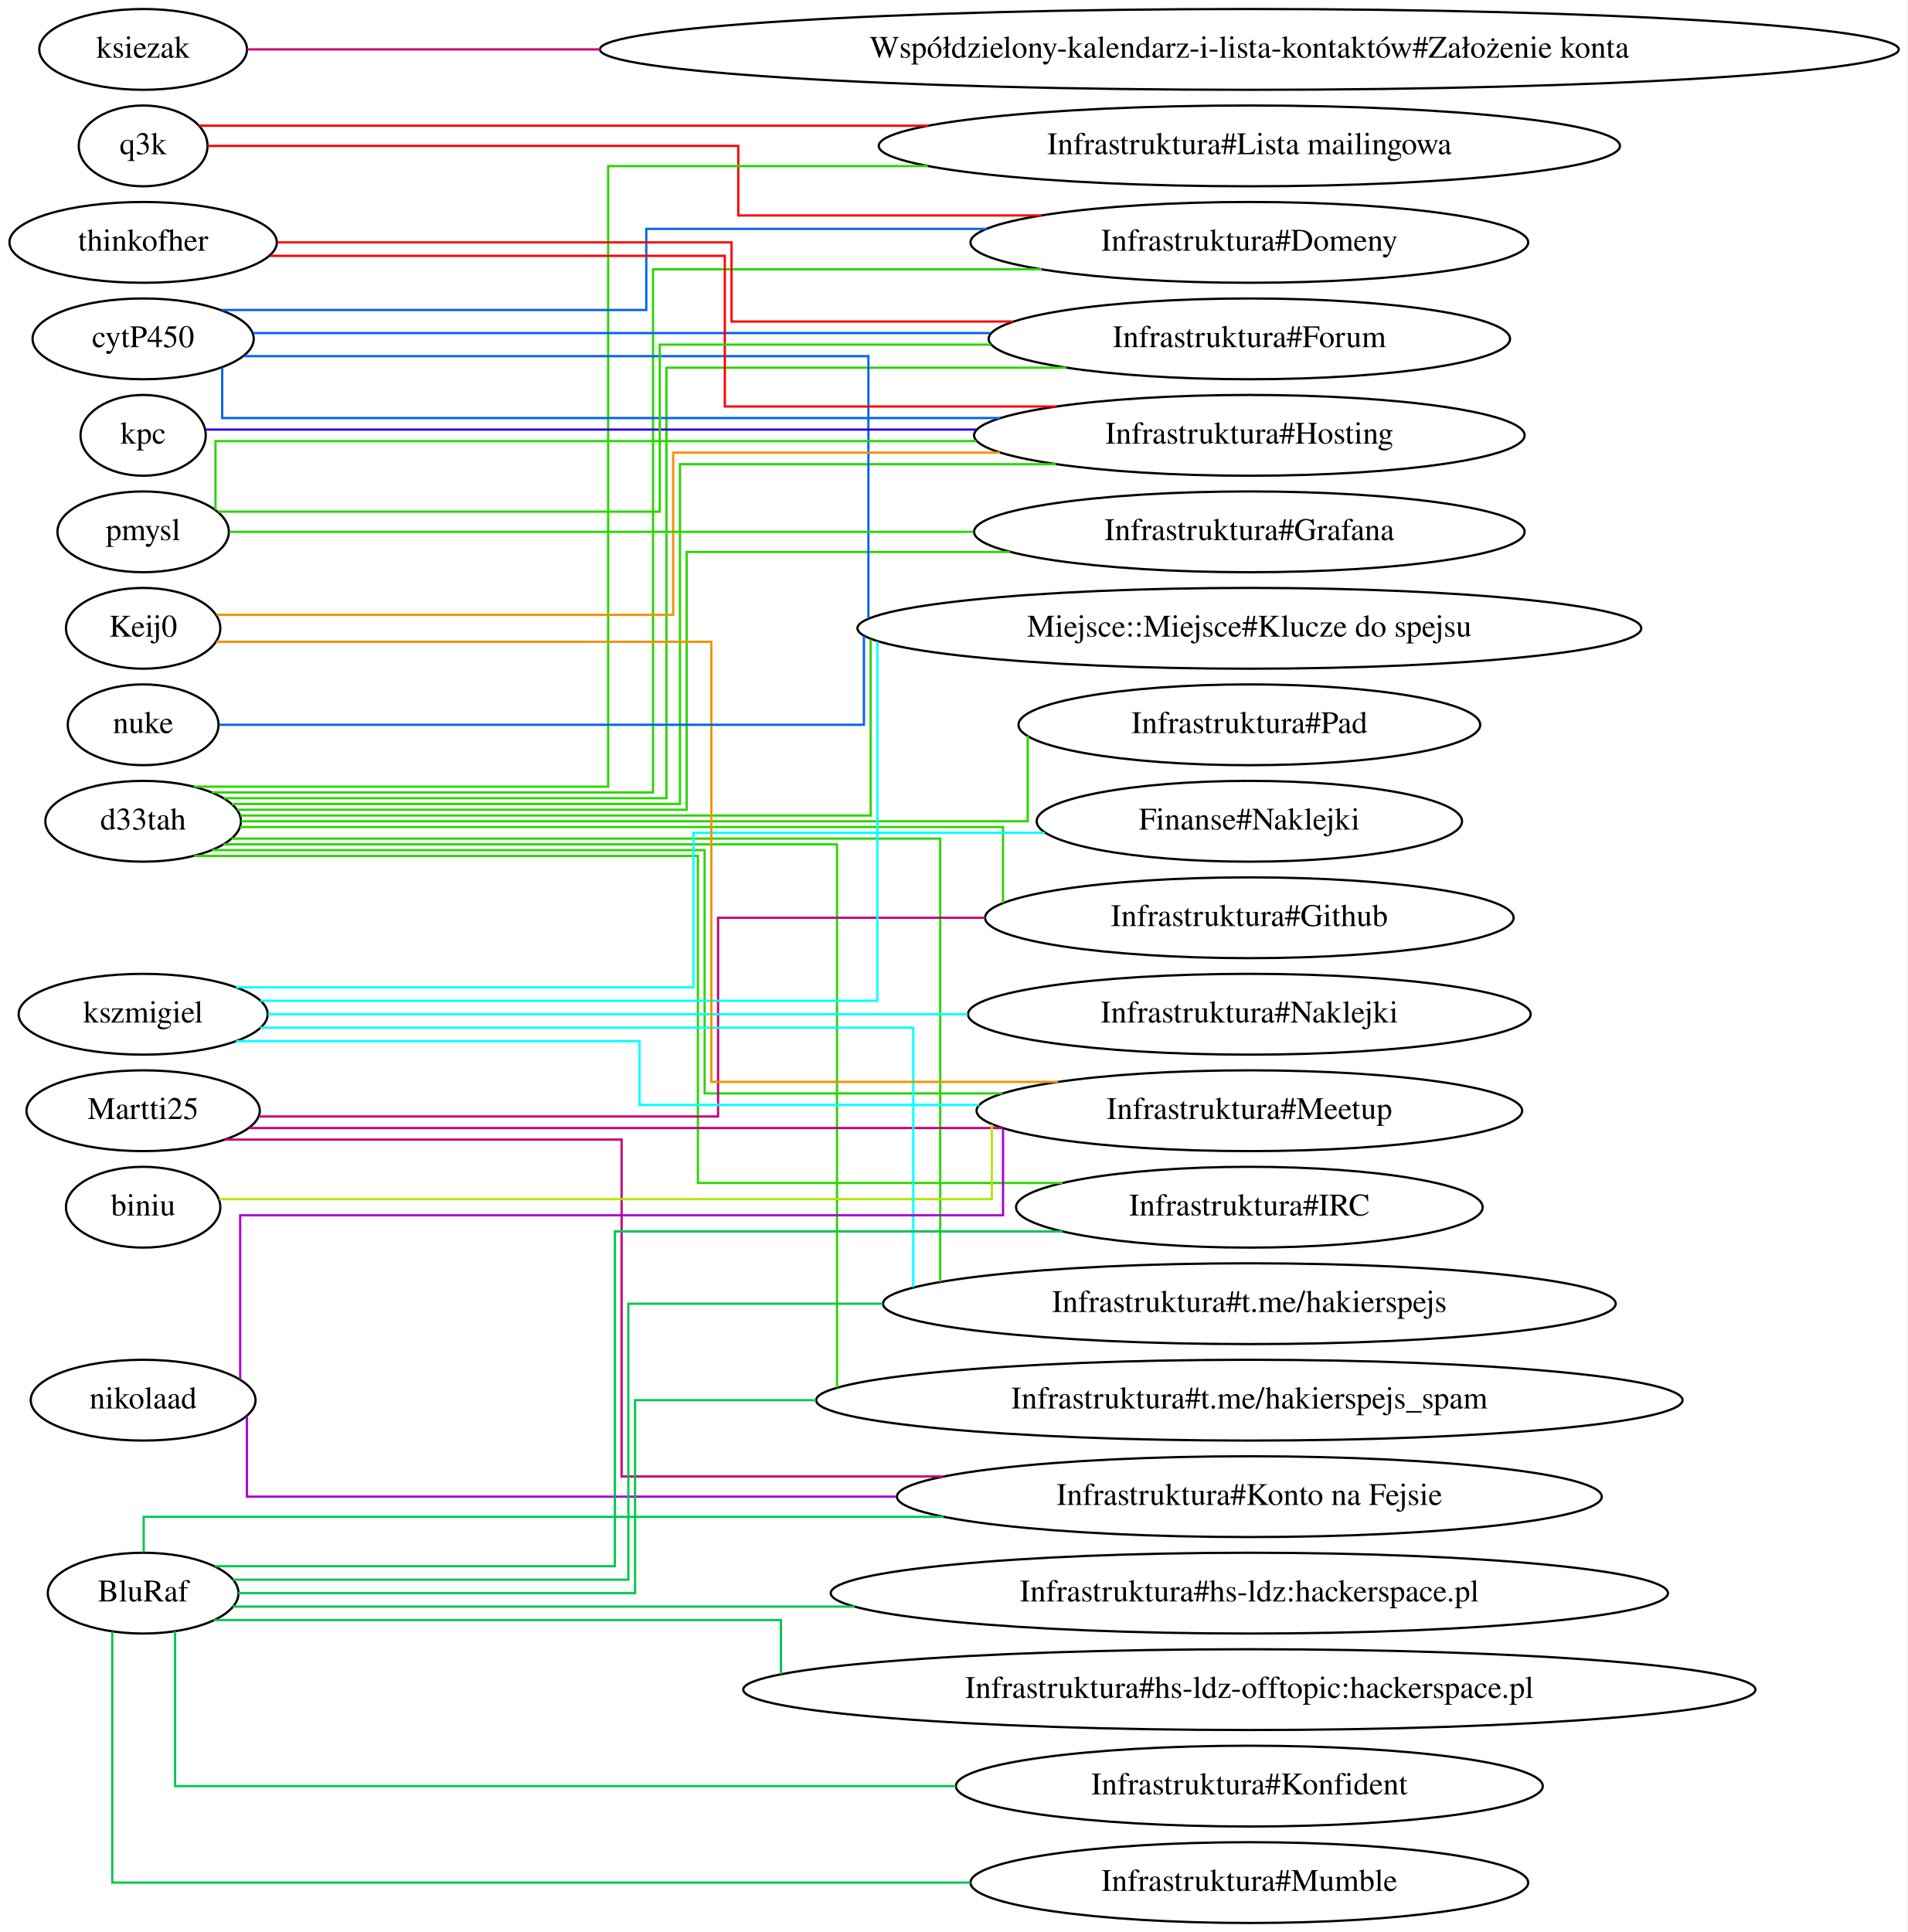
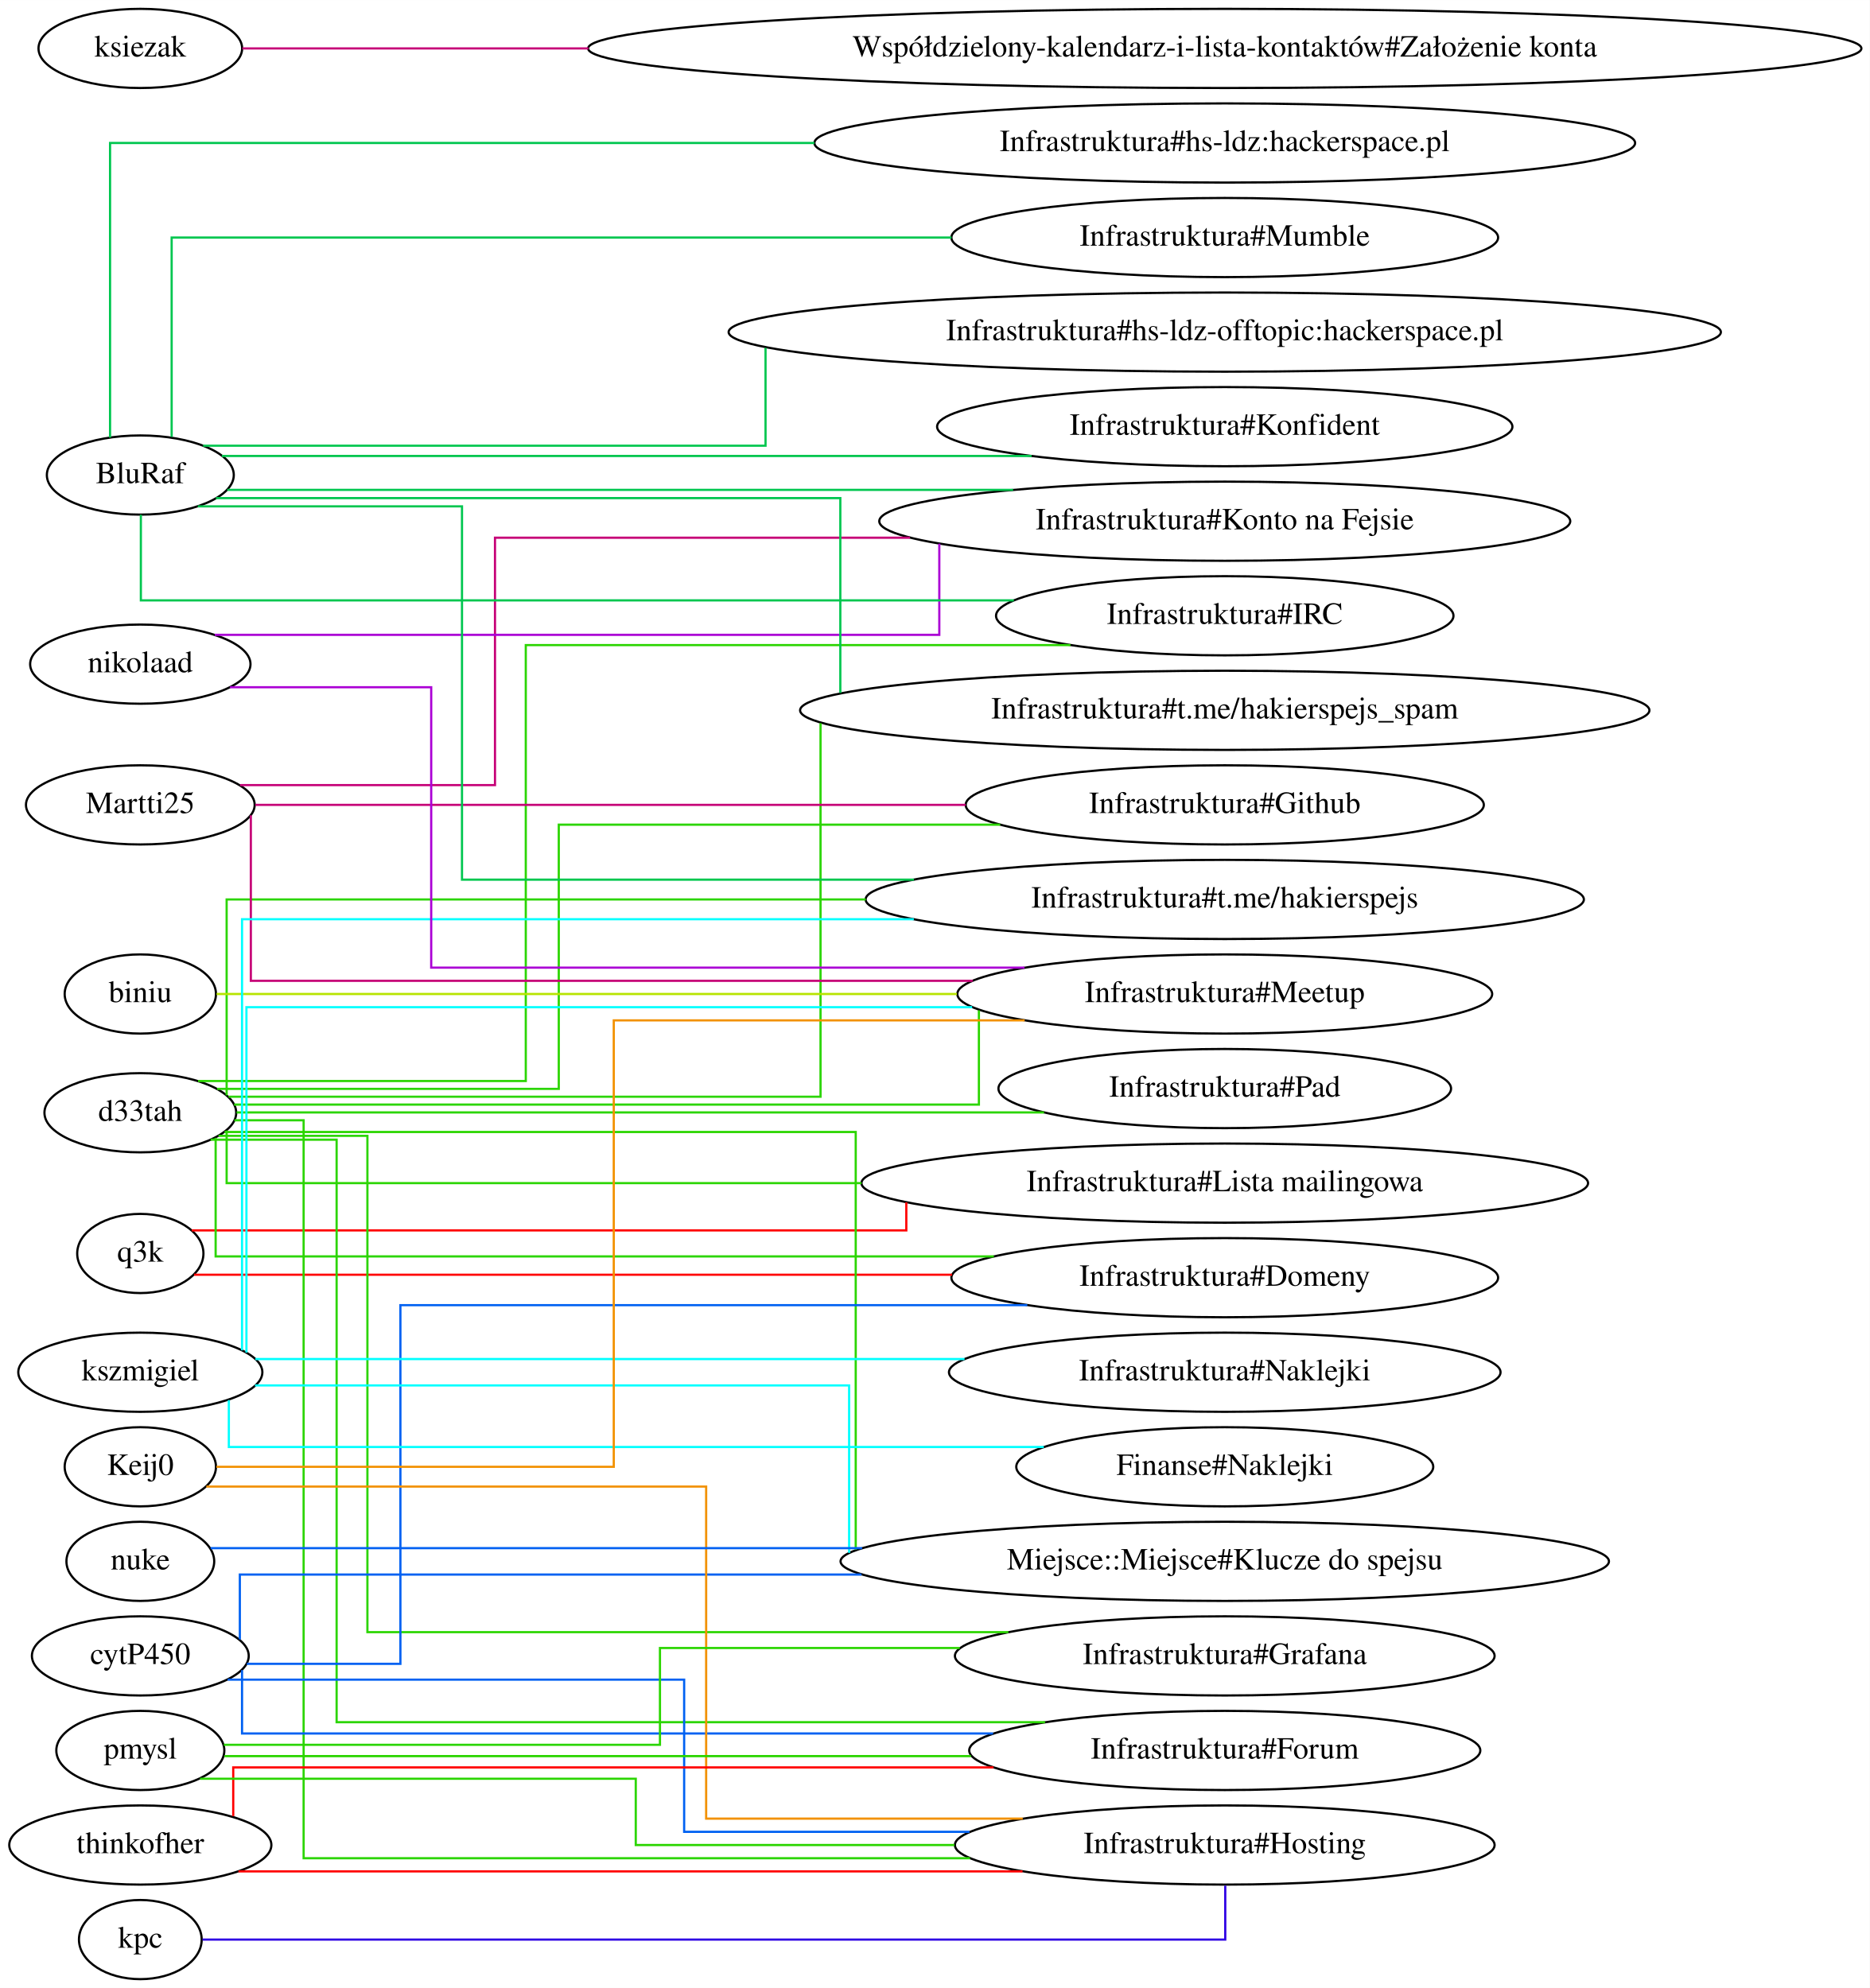
- <svg xmlns="http://www.w3.org/2000/svg" width="850pt" height="861pt" viewBox="0.00 0.00 850.04 861.00">
-   <g id="graph0" class="graph" transform="scale(1 1) rotate(0) translate(4 857)">
-     <polygon fill="#ffffff" stroke="transparent" points="-4,4 -4,-857 846.038,-857 846.038,4 -4,4" />
+ <svg xmlns="http://www.w3.org/2000/svg" width="850pt" height="904pt" viewBox="0.00 0.00 850.04 904.00">
+   <g id="graph0" class="graph" transform="scale(1 1) rotate(0) translate(4 900)">
+     <polygon fill="#ffffff" stroke="transparent" points="-4,4 -4,-900 846.038,-900 846.038,4 -4,4" />
    <g id="node1" class="node">
-       <ellipse fill="none" stroke="#000000" cx="59.795" cy="-792" rx="28.695" ry="18" />
-       <text text-anchor="middle" x="59.795" y="-788.3" font-family="Times,serif" font-size="14.00" fill="#000000">q3k</text>
+       <ellipse fill="none" stroke="#000000" cx="59.795" cy="-330" rx="28.695" ry="18" />
+       <text text-anchor="middle" x="59.795" y="-326.3" font-family="Times,serif" font-size="14.00" fill="#000000">q3k</text>
    </g>
    <g id="node2" class="node">
-       <ellipse fill="none" stroke="#000000" cx="552.814" cy="-749" rx="124.278" ry="18" />
-       <text text-anchor="middle" x="552.814" y="-745.3" font-family="Times,serif" font-size="14.00" fill="#000000">Infrastruktura#Domeny</text>
+       <ellipse fill="none" stroke="#000000" cx="552.814" cy="-319" rx="124.278" ry="18" />
+       <text text-anchor="middle" x="552.814" y="-315.3" font-family="Times,serif" font-size="14.00" fill="#000000">Infrastruktura#Domeny</text>
    </g>
    <g id="edge1" class="edge">
-       <path fill="none" stroke="#ff0000" d="M88.432,-792C157.018,-792 325.038,-792 325.038,-792 325.038,-792 325.038,-761 325.038,-761 325.038,-761 397.108,-761 460.169,-761" />
+       <path fill="none" stroke="#ff0000" d="M84.244,-320.333C146.079,-320.333 312.082,-320.333 428.864,-320.333" />
    </g>
    <g id="node3" class="node">
-       <ellipse fill="none" stroke="#000000" cx="552.814" cy="-792" rx="165.171" ry="18" />
-       <text text-anchor="middle" x="552.814" y="-788.3" font-family="Times,serif" font-size="14.00" fill="#000000">Infrastruktura#Lista mailingowa</text>
+       <ellipse fill="none" stroke="#000000" cx="552.814" cy="-362" rx="165.171" ry="18" />
+       <text text-anchor="middle" x="552.814" y="-358.3" font-family="Times,serif" font-size="14.00" fill="#000000">Infrastruktura#Lista mailingowa</text>
    </g>
    <g id="edge2" class="edge">
-       <path fill="none" stroke="#ff0000" d="M84.582,-801C143.356,-801 294.853,-801 409.738,-801" />
+       <path fill="none" stroke="#ff0000" d="M83.185,-340.5C161.265,-340.5 408.038,-340.5 408.038,-340.5 408.038,-340.5 408.038,-347.303 408.038,-353.255" />
    </g>
    <g id="node4" class="node">
-       <ellipse fill="none" stroke="#000000" cx="59.795" cy="-491" rx="43.592" ry="18" />
-       <text text-anchor="middle" x="59.795" y="-487.3" font-family="Times,serif" font-size="14.00" fill="#000000">d33tah</text>
+       <ellipse fill="none" stroke="#000000" cx="59.795" cy="-394" rx="43.592" ry="18" />
+       <text text-anchor="middle" x="59.795" y="-390.3" font-family="Times,serif" font-size="14.00" fill="#000000">d33tah</text>
+     </g>
+     <g id="edge13" class="edge">
+       <path fill="none" stroke="#2bd500" d="M94.038,-382.62C94.038,-363.901 94.038,-328.667 94.038,-328.667 94.038,-328.667 312.424,-328.667 447.849,-328.667" />
+     </g>
+     <g id="edge14" class="edge">
+       <path fill="none" stroke="#2bd500" d="M99.038,-385.925C99.038,-376.445 99.038,-362 99.038,-362 99.038,-362 257.961,-362 387.707,-362" />
+     </g>
+     <g id="node5" class="node">
+       <ellipse fill="none" stroke="#000000" cx="552.814" cy="-620" rx="103.981" ry="18" />
+       <text text-anchor="middle" x="552.814" y="-616.3" font-family="Times,serif" font-size="14.00" fill="#000000">Infrastruktura#IRC</text>
+     </g>
+     <g id="edge3" class="edge">
+       <path fill="none" stroke="#2bd500" d="M86.03,-408.429C134.917,-408.429 235.038,-408.429 235.038,-408.429 235.038,-408.429 235.038,-606.667 235.038,-606.667 235.038,-606.667 389.102,-606.667 482.683,-606.667" />
+     </g>
+     <g id="node6" class="node">
+       <ellipse fill="none" stroke="#000000" cx="552.814" cy="-491" rx="163.271" ry="18" />
+       <text text-anchor="middle" x="552.814" y="-487.3" font-family="Times,serif" font-size="14.00" fill="#000000">Infrastruktura#t.me/hakierspejs</text>
+     </g>
+     <g id="edge4" class="edge">
+       <path fill="none" stroke="#2bd500" d="M99.038,-401.938C99.038,-425.104 99.038,-491 99.038,-491 99.038,-491 259.538,-491 389.631,-491" />
+     </g>
+     <g id="node7" class="node">
+       <ellipse fill="none" stroke="#000000" cx="552.814" cy="-405" rx="102.882" ry="18" />
+       <text text-anchor="middle" x="552.814" y="-401.3" font-family="Times,serif" font-size="14.00" fill="#000000">Infrastruktura#Pad</text>
+     </g>
+     <g id="edge5" class="edge">
+       <path fill="none" stroke="#2bd500" d="M103.547,-394.143C185.912,-394.143 365.172,-394.143 470.664,-394.143" />
+     </g>
+     <g id="node8" class="node">
+       <ellipse fill="none" stroke="#000000" cx="552.814" cy="-147" rx="122.678" ry="18" />
+       <text text-anchor="middle" x="552.814" y="-143.3" font-family="Times,serif" font-size="14.00" fill="#000000">Infrastruktura#Grafana</text>
+     </g>
+     <g id="edge6" class="edge">
+       <path fill="none" stroke="#2bd500" d="M95.325,-383.5C125.19,-383.5 163.038,-383.5 163.038,-383.5 163.038,-383.5 163.038,-157.8 163.038,-157.8 163.038,-157.8 338.989,-157.8 454.457,-157.8" />
+     </g>
+     <g id="node9" class="node">
+       <ellipse fill="none" stroke="#000000" cx="552.814" cy="-61" rx="122.678" ry="18" />
+       <text text-anchor="middle" x="552.814" y="-57.3" font-family="Times,serif" font-size="14.00" fill="#000000">Infrastruktura#Hosting</text>
+     </g>
+     <g id="edge7" class="edge">
+       <path fill="none" stroke="#2bd500" d="M102.552,-390.571C119.056,-390.571 134.038,-390.571 134.038,-390.571 134.038,-390.571 134.038,-55 134.038,-55 134.038,-55 313.05,-55 436.995,-55" />
+     </g>
+     <g id="node10" class="node">
+       <ellipse fill="none" stroke="#000000" cx="552.814" cy="-448" rx="121.578" ry="18" />
+       <text text-anchor="middle" x="552.814" y="-444.3" font-family="Times,serif" font-size="14.00" fill="#000000">Infrastruktura#Meetup</text>
+     </g>
+     <g id="edge8" class="edge">
+       <path fill="none" stroke="#2bd500" d="M102.418,-397.714C201.903,-397.714 441.038,-397.714 441.038,-397.714 441.038,-397.714 441.038,-426.592 441.038,-440.58" />
+     </g>
+     <g id="node11" class="node">
+       <ellipse fill="none" stroke="#000000" cx="552.814" cy="-190" rx="174.669" ry="18" />
+       <text text-anchor="middle" x="552.814" y="-186.3" font-family="Times,serif" font-size="14.00" fill="#000000">Miejsce::Miejsce#Klucze do spejsu</text>
+     </g>
+     <g id="edge9" class="edge">
+       <path fill="none" stroke="#2bd500" d="M98.061,-385.25C184.036,-385.25 385.038,-385.25 385.038,-385.25 385.038,-385.25 385.038,-226.273 385.038,-195.222" />
+     </g>
+     <g id="node12" class="node">
+       <ellipse fill="none" stroke="#000000" cx="552.814" cy="-577" rx="193.066" ry="18" />
+       <text text-anchor="middle" x="552.814" y="-573.3" font-family="Times,serif" font-size="14.00" fill="#000000">Infrastruktura#t.me/hakierspejs_spam</text>
+     </g>
+     <g id="edge10" class="edge">
+       <path fill="none" stroke="#2bd500" d="M99.906,-401.286C183.579,-401.286 369.038,-401.286 369.038,-401.286 369.038,-401.286 369.038,-540.665 369.038,-571.154" />
+     </g>
+     <g id="node13" class="node">
+       <ellipse fill="none" stroke="#000000" cx="552.814" cy="-534" rx="117.779" ry="18" />
+       <text text-anchor="middle" x="552.814" y="-530.3" font-family="Times,serif" font-size="14.00" fill="#000000">Infrastruktura#Github</text>
+     </g>
+     <g id="edge11" class="edge">
+       <path fill="none" stroke="#2bd500" d="M94.688,-404.857C149.61,-404.857 250.038,-404.857 250.038,-404.857 250.038,-404.857 250.038,-525 250.038,-525 250.038,-525 362.831,-525 450.73,-525" />
+     </g>
+     <g id="node14" class="node">
+       <ellipse fill="none" stroke="#000000" cx="552.814" cy="-104" rx="116.18" ry="18" />
+       <text text-anchor="middle" x="552.814" y="-100.3" font-family="Times,serif" font-size="14.00" fill="#000000">Infrastruktura#Forum</text>
    </g>
    <g id="edge12" class="edge">
-       <path fill="none" stroke="#2bd500" d="M90.442,-503.857C152.47,-503.857 287.038,-503.857 287.038,-503.857 287.038,-503.857 287.038,-737 287.038,-737 287.038,-737 383.529,-737 460.231,-737" />
-     </g>
-     <g id="edge6" class="edge">
-       <path fill="none" stroke="#2bd500" d="M82.368,-506.429C136.081,-506.429 267.038,-506.429 267.038,-506.429 267.038,-506.429 267.038,-783 267.038,-783 267.038,-783 338.203,-783 409.507,-783" />
-     </g>
-     <g id="node5" class="node">
-       <ellipse fill="none" stroke="#000000" cx="552.814" cy="-276" rx="163.271" ry="18" />
-       <text text-anchor="middle" x="552.814" y="-272.3" font-family="Times,serif" font-size="14.00" fill="#000000">Infrastruktura#t.me/hakierspejs</text>
-     </g>
-     <g id="edge3" class="edge">
-       <path fill="none" stroke="#2bd500" d="M99.169,-483.286C191.661,-483.286 415.038,-483.286 415.038,-483.286 415.038,-483.286 415.038,-326.701 415.038,-285.72" />
-     </g>
-     <g id="node6" class="node">
-       <ellipse fill="none" stroke="#000000" cx="552.814" cy="-706" rx="116.18" ry="18" />
-       <text text-anchor="middle" x="552.814" y="-702.3" font-family="Times,serif" font-size="14.00" fill="#000000">Infrastruktura#Forum</text>
-     </g>
-     <g id="edge4" class="edge">
-       <path fill="none" stroke="#2bd500" d="M95.728,-501.286C161.154,-501.286 293.038,-501.286 293.038,-501.286 293.038,-501.286 293.038,-693.143 293.038,-693.143 293.038,-693.143 395.148,-693.143 471.332,-693.143" />
-     </g>
-     <g id="node7" class="node">
-       <ellipse fill="none" stroke="#000000" cx="552.814" cy="-319" rx="103.981" ry="18" />
-       <text text-anchor="middle" x="552.814" y="-315.3" font-family="Times,serif" font-size="14.00" fill="#000000">Infrastruktura#IRC</text>
-     </g>
-     <g id="edge5" class="edge">
-       <path fill="none" stroke="#2bd500" d="M82.612,-475.571C143.819,-475.571 307.038,-475.571 307.038,-475.571 307.038,-475.571 307.038,-329.8 307.038,-329.8 307.038,-329.8 398.304,-329.8 469.605,-329.8" />
-     </g>
-     <g id="node8" class="node">
-       <ellipse fill="none" stroke="#000000" cx="552.814" cy="-577" rx="174.669" ry="18" />
-       <text text-anchor="middle" x="552.814" y="-573.3" font-family="Times,serif" font-size="14.00" fill="#000000">Miejsce::Miejsce#Klucze do spejsu</text>
-     </g>
-     <g id="edge7" class="edge">
-       <path fill="none" stroke="#2bd500" d="M103.187,-493.571C191.541,-493.571 384.038,-493.571 384.038,-493.571 384.038,-493.571 384.038,-554.07 384.038,-572.031" />
-     </g>
-     <g id="node9" class="node">
-       <ellipse fill="none" stroke="#000000" cx="552.814" cy="-663" rx="122.678" ry="18" />
-       <text text-anchor="middle" x="552.814" y="-659.3" font-family="Times,serif" font-size="14.00" fill="#000000">Infrastruktura#Hosting</text>
-     </g>
-     <g id="edge8" class="edge">
-       <path fill="none" stroke="#2bd500" d="M99.301,-498.714C167.253,-498.714 299.038,-498.714 299.038,-498.714 299.038,-498.714 299.038,-650.143 299.038,-650.143 299.038,-650.143 392.973,-650.143 466.543,-650.143" />
-     </g>
-     <g id="node10" class="node">
-       <ellipse fill="none" stroke="#000000" cx="552.814" cy="-362" rx="121.578" ry="18" />
-       <text text-anchor="middle" x="552.814" y="-358.3" font-family="Times,serif" font-size="14.00" fill="#000000">Infrastruktura#Meetup</text>
-     </g>
-     <g id="edge9" class="edge">
-       <path fill="none" stroke="#2bd500" d="M90.479,-478.143C157.302,-478.143 310.038,-478.143 310.038,-478.143 310.038,-478.143 310.038,-369.714 310.038,-369.714 310.038,-369.714 378.556,-369.714 442.791,-369.714" />
-     </g>
-     <g id="node11" class="node">
-       <ellipse fill="none" stroke="#000000" cx="552.814" cy="-448" rx="117.779" ry="18" />
-       <text text-anchor="middle" x="552.814" y="-444.3" font-family="Times,serif" font-size="14.00" fill="#000000">Infrastruktura#Github</text>
-     </g>
-     <g id="edge10" class="edge">
-       <path fill="none" stroke="#2bd500" d="M103.013,-488.429C203.24,-488.429 443.038,-488.429 443.038,-488.429 443.038,-488.429 443.038,-466.159 443.038,-454.676" />
-     </g>
-     <g id="node12" class="node">
-       <ellipse fill="none" stroke="#000000" cx="552.814" cy="-233" rx="193.066" ry="18" />
-       <text text-anchor="middle" x="552.814" y="-229.3" font-family="Times,serif" font-size="14.00" fill="#000000">Infrastruktura#t.me/hakierspejs_spam</text>
-     </g>
-     <g id="edge11" class="edge">
-       <path fill="none" stroke="#2bd500" d="M95.571,-480.714C176.973,-480.714 369.038,-480.714 369.038,-480.714 369.038,-480.714 369.038,-275.512 369.038,-238.639" />
-     </g>
-     <g id="node13" class="node">
-       <ellipse fill="none" stroke="#000000" cx="552.814" cy="-620" rx="122.678" ry="18" />
-       <text text-anchor="middle" x="552.814" y="-616.3" font-family="Times,serif" font-size="14.00" fill="#000000">Infrastruktura#Grafana</text>
-     </g>
-     <g id="edge13" class="edge">
-       <path fill="none" stroke="#2bd500" d="M101.714,-496.143C171.047,-496.143 302.038,-496.143 302.038,-496.143 302.038,-496.143 302.038,-611 302.038,-611 302.038,-611 377.844,-611 446.099,-611" />
-     </g>
-     <g id="node14" class="node">
-       <ellipse fill="none" stroke="#000000" cx="552.814" cy="-534" rx="102.882" ry="18" />
-       <text text-anchor="middle" x="552.814" y="-530.3" font-family="Times,serif" font-size="14.00" fill="#000000">Infrastruktura#Pad</text>
-     </g>
-     <g id="edge14" class="edge">
-       <path fill="none" stroke="#2bd500" d="M103.492,-491C206.138,-491 454.038,-491 454.038,-491 454.038,-491 454.038,-517.773 454.038,-529.067" />
+       <path fill="none" stroke="#2bd500" d="M91.761,-381.75C117.369,-381.75 149.038,-381.75 149.038,-381.75 149.038,-381.75 149.038,-116.857 149.038,-116.857 149.038,-116.857 353.119,-116.857 471.104,-116.857" />
    </g>
    <g id="node15" class="node">
-       <ellipse fill="none" stroke="#000000" cx="59.795" cy="-706" rx="49.291" ry="18" />
-       <text text-anchor="middle" x="59.795" y="-702.3" font-family="Times,serif" font-size="14.00" fill="#000000">cytP450</text>
+       <ellipse fill="none" stroke="#000000" cx="59.795" cy="-147" rx="49.291" ry="18" />
+       <text text-anchor="middle" x="59.795" y="-143.3" font-family="Times,serif" font-size="14.00" fill="#000000">cytP450</text>
+     </g>
+     <g id="edge18" class="edge">
+       <path fill="none" stroke="#0061f2" d="M108.23,-143.4C140.885,-143.4 178.038,-143.4 178.038,-143.4 178.038,-143.4 178.038,-306.5 178.038,-306.5 178.038,-306.5 352.172,-306.5 463.046,-306.5" />
+     </g>
+     <g id="edge17" class="edge">
+       <path fill="none" stroke="#0061f2" d="M99.519,-136.2C169.409,-136.2 307.038,-136.2 307.038,-136.2 307.038,-136.2 307.038,-67 307.038,-67 307.038,-67 373.127,-67 436.763,-67" />
    </g>
    <g id="edge15" class="edge">
-       <path fill="none" stroke="#0061f2" d="M94.833,-718.857C157.901,-718.857 284.038,-718.857 284.038,-718.857 284.038,-718.857 284.038,-755 284.038,-755 284.038,-755 363.277,-755 435.707,-755" />
-     </g>
-     <g id="edge18" class="edge">
-       <path fill="none" stroke="#0061f2" d="M108.87,-708.571C184.861,-708.571 333.091,-708.571 437.3,-708.571" />
-     </g>
-     <g id="edge17" class="edge">
-       <path fill="none" stroke="#0061f2" d="M104.74,-698.286C193.559,-698.286 383.038,-698.286 383.038,-698.286 383.038,-698.286 383.038,-602.922 383.038,-581.317" />
+       <path fill="none" stroke="#0061f2" d="M105.038,-154.488C105.038,-165.299 105.038,-184 105.038,-184 105.038,-184 260.053,-184 387.669,-184" />
    </g>
    <g id="edge16" class="edge">
-       <path fill="none" stroke="#0061f2" d="M95.038,-693.261C95.038,-683.154 95.038,-670.714 95.038,-670.714 95.038,-670.714 306.215,-670.714 441.707,-670.714" />
+       <path fill="none" stroke="#0061f2" d="M106.038,-140.528C106.038,-130.341 106.038,-111.714 106.038,-111.714 106.038,-111.714 315.413,-111.714 447.5,-111.714" />
    </g>
    <g id="node16" class="node">
-       <ellipse fill="none" stroke="#000000" cx="59.795" cy="-362" rx="51.991" ry="18" />
-       <text text-anchor="middle" x="59.795" y="-358.3" font-family="Times,serif" font-size="14.00" fill="#000000">Martti25</text>
+       <ellipse fill="none" stroke="#000000" cx="59.795" cy="-534" rx="51.991" ry="18" />
+       <text text-anchor="middle" x="59.795" y="-530.3" font-family="Times,serif" font-size="14.00" fill="#000000">Martti25</text>
+     </g>
+     <g id="edge20" class="edge">
+       <path fill="none" stroke="#c60077" d="M110.038,-529.235C110.038,-512.013 110.038,-454 110.038,-454 110.038,-454 307.019,-454 438.212,-454" />
    </g>
    <g id="edge21" class="edge">
-       <path fill="none" stroke="#c60077" d="M107.067,-354.286C183.83,-354.286 337.58,-354.286 442.83,-354.286" />
+       <path fill="none" stroke="#c60077" d="M112.09,-534C188.418,-534 332.402,-534 435.022,-534" />
+     </g>
+     <g id="node17" class="node">
+       <ellipse fill="none" stroke="#000000" cx="552.814" cy="-663" rx="157.072" ry="18" />
+       <text text-anchor="middle" x="552.814" y="-659.3" font-family="Times,serif" font-size="14.00" fill="#000000">Infrastruktura#Konto na Fejsie</text>
    </g>
    <g id="edge19" class="edge">
-       <path fill="none" stroke="#c60077" d="M111.341,-359.429C186.168,-359.429 316.038,-359.429 316.038,-359.429 316.038,-359.429 316.038,-448 316.038,-448 316.038,-448 375.695,-448 435.12,-448" />
-     </g>
-     <g id="node17" class="node">
-       <ellipse fill="none" stroke="#000000" cx="552.814" cy="-190" rx="157.072" ry="18" />
-       <text text-anchor="middle" x="552.814" y="-186.3" font-family="Times,serif" font-size="14.00" fill="#000000">Infrastruktura#Konto na Fejsie</text>
-     </g>
-     <g id="edge20" class="edge">
-       <path fill="none" stroke="#c60077" d="M96.453,-349.143C157.422,-349.143 273.038,-349.143 273.038,-349.143 273.038,-349.143 273.038,-199 273.038,-199 273.038,-199 345.185,-199 416.204,-199" />
+       <path fill="none" stroke="#c60077" d="M105.139,-543C152.831,-543 221.038,-543 221.038,-543 221.038,-543 221.038,-655.5 221.038,-655.5 221.038,-655.5 319.909,-655.5 409.704,-655.5" />
    </g>
    <g id="node18" class="node">
-       <ellipse fill="none" stroke="#000000" cx="59.795" cy="-319" rx="34.394" ry="18" />
-       <text text-anchor="middle" x="59.795" y="-315.3" font-family="Times,serif" font-size="14.00" fill="#000000">biniu</text>
+       <ellipse fill="none" stroke="#000000" cx="59.795" cy="-448" rx="34.394" ry="18" />
+       <text text-anchor="middle" x="59.795" y="-444.3" font-family="Times,serif" font-size="14.00" fill="#000000">biniu</text>
    </g>
    <g id="edge22" class="edge">
-       <path fill="none" stroke="#b6e400" d="M93.694,-322.6C186.534,-322.6 438.038,-322.6 438.038,-322.6 438.038,-322.6 438.038,-344.762 438.038,-355.844" />
+       <path fill="none" stroke="#b6e400" d="M94.463,-448C163.286,-448 320.086,-448 431.067,-448" />
    </g>
    <g id="node19" class="node">
-       <ellipse fill="none" stroke="#000000" cx="59.795" cy="-405" rx="55.491" ry="18" />
-       <text text-anchor="middle" x="59.795" y="-401.3" font-family="Times,serif" font-size="14.00" fill="#000000">kszmigiel</text>
+       <ellipse fill="none" stroke="#000000" cx="59.795" cy="-276" rx="55.491" ry="18" />
+       <text text-anchor="middle" x="59.795" y="-272.3" font-family="Times,serif" font-size="14.00" fill="#000000">kszmigiel</text>
+     </g>
+     <g id="edge24" class="edge">
+       <path fill="none" stroke="#00ffff" d="M106.038,-285.936C106.038,-327.085 106.038,-482 106.038,-482 106.038,-482 280.56,-482 411.451,-482" />
+     </g>
+     <g id="edge25" class="edge">
+       <path fill="none" stroke="#00ffff" d="M108.038,-284.925C108.038,-319.405 108.038,-442 108.038,-442 108.038,-442 306.199,-442 437.984,-442" />
    </g>
    <g id="edge23" class="edge">
-       <path fill="none" stroke="#00ffff" d="M111.926,-399C207.947,-399 403.038,-399 403.038,-399 403.038,-399 403.038,-309.805 403.038,-283.326" />
+       <path fill="none" stroke="#00ffff" d="M111.927,-270C203.129,-270 382.038,-270 382.038,-270 382.038,-270 382.038,-209.839 382.038,-193.859" />
+     </g>
+     <g id="node20" class="node">
+       <ellipse fill="none" stroke="#000000" cx="552.814" cy="-233" rx="94.783" ry="18" />
+       <text text-anchor="middle" x="552.814" y="-229.3" font-family="Times,serif" font-size="14.00" fill="#000000">Finanse#Naklejki</text>
+     </g>
+     <g id="edge26" class="edge">
+       <path fill="none" stroke="#00ffff" d="M100.038,-263.34C100.038,-253.673 100.038,-242 100.038,-242 100.038,-242 340.02,-242 470.557,-242" />
+     </g>
+     <g id="node21" class="node">
+       <ellipse fill="none" stroke="#000000" cx="552.814" cy="-276" rx="125.378" ry="18" />
+       <text text-anchor="middle" x="552.814" y="-272.3" font-family="Times,serif" font-size="14.00" fill="#000000">Infrastruktura#Naklejki</text>
    </g>
    <g id="edge27" class="edge">
-       <path fill="none" stroke="#00ffff" d="M112.009,-411C204.399,-411 387.038,-411 387.038,-411 387.038,-411 387.038,-541.521 387.038,-571.092" />
-     </g>
-     <g id="edge24" class="edge">
-       <path fill="none" stroke="#00ffff" d="M101.149,-393C165.185,-393 281.038,-393 281.038,-393 281.038,-393 281.038,-364.571 281.038,-364.571 281.038,-364.571 359.727,-364.571 432.422,-364.571" />
-     </g>
-     <g id="node20" class="node">
-       <ellipse fill="none" stroke="#000000" cx="552.814" cy="-491" rx="94.783" ry="18" />
-       <text text-anchor="middle" x="552.814" y="-487.3" font-family="Times,serif" font-size="14.00" fill="#000000">Finanse#Naklejki</text>
-     </g>
-     <g id="edge25" class="edge">
-       <path fill="none" stroke="#00ffff" d="M101.12,-417C171.012,-417 305.038,-417 305.038,-417 305.038,-417 305.038,-485.857 305.038,-485.857 305.038,-485.857 390.958,-485.857 461.607,-485.857" />
-     </g>
-     <g id="node21" class="node">
-       <ellipse fill="none" stroke="#000000" cx="552.814" cy="-405" rx="125.378" ry="18" />
-       <text text-anchor="middle" x="552.814" y="-401.3" font-family="Times,serif" font-size="14.00" fill="#000000">Infrastruktura#Naklejki</text>
-     </g>
-     <g id="edge26" class="edge">
-       <path fill="none" stroke="#00ffff" d="M115.392,-405C190.563,-405 326.762,-405 427.279,-405" />
+       <path fill="none" stroke="#00ffff" d="M112.09,-282C188.295,-282 331.935,-282 434.522,-282" />
    </g>
    <g id="node22" class="node">
-       <ellipse fill="none" stroke="#000000" cx="59.795" cy="-233" rx="50.091" ry="18" />
-       <text text-anchor="middle" x="59.795" y="-229.3" font-family="Times,serif" font-size="14.00" fill="#000000">nikolaad</text>
+       <ellipse fill="none" stroke="#000000" cx="59.795" cy="-598" rx="50.091" ry="18" />
+       <text text-anchor="middle" x="59.795" y="-594.3" font-family="Times,serif" font-size="14.00" fill="#000000">nikolaad</text>
    </g>
    <g id="edge29" class="edge">
-       <path fill="none" stroke="#ab00d5" d="M103.038,-242.133C103.038,-263.587 103.038,-315.4 103.038,-315.4 103.038,-315.4 443.038,-315.4 443.038,-315.4 443.038,-315.4 443.038,-340.532 443.038,-353.883" />
+       <path fill="none" stroke="#ab00d5" d="M100.551,-587.5C139.407,-587.5 192.038,-587.5 192.038,-587.5 192.038,-587.5 192.038,-460 192.038,-460 192.038,-460 354.898,-460 461.775,-460" />
    </g>
    <g id="edge28" class="edge">
-       <path fill="none" stroke="#ab00d5" d="M106.038,-225.899C106.038,-213.686 106.038,-190 106.038,-190 106.038,-190 266.668,-190 395.297,-190" />
+       <path fill="none" stroke="#ab00d5" d="M93.642,-611.333C183.817,-611.333 423.038,-611.333 423.038,-611.333 423.038,-611.333 423.038,-637.735 423.038,-652.792" />
    </g>
    <g id="node23" class="node">
-       <ellipse fill="none" stroke="#000000" cx="59.795" cy="-577" rx="34.394" ry="18" />
-       <text text-anchor="middle" x="59.795" y="-573.3" font-family="Times,serif" font-size="14.00" fill="#000000">Keij0</text>
+       <ellipse fill="none" stroke="#000000" cx="59.795" cy="-233" rx="34.394" ry="18" />
+       <text text-anchor="middle" x="59.795" y="-229.3" font-family="Times,serif" font-size="14.00" fill="#000000">Keij0</text>
    </g>
    <g id="edge30" class="edge">
-       <path fill="none" stroke="#f29100" d="M92.643,-583C157.556,-583 296.038,-583 296.038,-583 296.038,-583 296.038,-655.286 296.038,-655.286 296.038,-655.286 372.285,-655.286 441.682,-655.286" />
+       <path fill="none" stroke="#f29100" d="M89.807,-224C157.665,-224 317.038,-224 317.038,-224 317.038,-224 317.038,-73 317.038,-73 317.038,-73 394.78,-73 460.982,-73" />
    </g>
    <g id="edge31" class="edge">
-       <path fill="none" stroke="#f29100" d="M92.383,-571C160.78,-571 313.038,-571 313.038,-571 313.038,-571 313.038,-374.857 313.038,-374.857 313.038,-374.857 398.684,-374.857 467.603,-374.857" />
+       <path fill="none" stroke="#f29100" d="M94.377,-233C155.222,-233 275.038,-233 275.038,-233 275.038,-233 275.038,-436 275.038,-436 275.038,-436 380.849,-436 461.86,-436" />
    </g>
    <g id="node24" class="node">
-       <ellipse fill="none" stroke="#000000" cx="59.795" cy="-147" rx="42.494" ry="18" />
-       <text text-anchor="middle" x="59.795" y="-143.3" font-family="Times,serif" font-size="14.00" fill="#000000">BluRaf</text>
+       <ellipse fill="none" stroke="#000000" cx="59.795" cy="-684" rx="42.494" ry="18" />
+       <text text-anchor="middle" x="59.795" y="-680.3" font-family="Times,serif" font-size="14.00" fill="#000000">BluRaf</text>
+     </g>
+     <g id="edge34" class="edge">
+       <path fill="none" stroke="#00c64f" d="M60.038,-665.965C60.038,-649.266 60.038,-627 60.038,-627 60.038,-627 313.57,-627 456.925,-627" />
+     </g>
+     <g id="edge35" class="edge">
+       <path fill="none" stroke="#00c64f" d="M85.94,-669.75C128.005,-669.75 206.038,-669.75 206.038,-669.75 206.038,-669.75 206.038,-500 206.038,-500 206.038,-500 315.57,-500 411.517,-500" />
+     </g>
+     <g id="edge37" class="edge">
+       <path fill="none" stroke="#00c64f" d="M94.155,-673.5C176.445,-673.5 378.038,-673.5 378.038,-673.5 378.038,-673.5 378.038,-607.944 378.038,-584.897" />
+     </g>
+     <g id="edge36" class="edge">
+       <path fill="none" stroke="#00c64f" d="M99.307,-677.25C176.197,-677.25 347.909,-677.25 456.592,-677.25" />
+     </g>
+     <g id="node25" class="node">
+       <ellipse fill="none" stroke="#000000" cx="552.814" cy="-749" rx="225.56" ry="18" />
+       <text text-anchor="middle" x="552.814" y="-745.3" font-family="Times,serif" font-size="14.00" fill="#000000">Infrastruktura#hs-ldz-offtopic:hackerspace.pl</text>
+     </g>
+     <g id="edge32" class="edge">
+       <path fill="none" stroke="#00c64f" d="M88.35,-697.333C160.431,-697.333 344.038,-697.333 344.038,-697.333 344.038,-697.333 344.038,-727.619 344.038,-741.816" />
+     </g>
+     <g id="node26" class="node">
+       <ellipse fill="none" stroke="#000000" cx="552.814" cy="-706" rx="130.777" ry="18" />
+       <text text-anchor="middle" x="552.814" y="-702.3" font-family="Times,serif" font-size="14.00" fill="#000000">Infrastruktura#Konfident</text>
    </g>
    <g id="edge33" class="edge">
-       <path fill="none" stroke="#00c64f" d="M99.709,-153C162.191,-153 276.038,-153 276.038,-153 276.038,-153 276.038,-276 276.038,-276 276.038,-276 329.489,-276 389.412,-276" />
-     </g>
-     <g id="edge35" class="edge">
-       <path fill="none" stroke="#00c64f" d="M91.726,-159C150.541,-159 270.038,-159 270.038,-159 270.038,-159 270.038,-308.2 270.038,-308.2 270.038,-308.2 386.089,-308.2 469.501,-308.2" />
+       <path fill="none" stroke="#00c64f" d="M96.851,-692.667C174.446,-692.667 355.847,-692.667 465.012,-692.667" />
+     </g>
+     <g id="node27" class="node">
+       <ellipse fill="none" stroke="#000000" cx="552.814" cy="-835" rx="186.567" ry="18" />
+       <text text-anchor="middle" x="552.814" y="-831.3" font-family="Times,serif" font-size="14.00" fill="#000000">Infrastruktura#hs-ldz:hackerspace.pl</text>
+     </g>
+     <g id="edge38" class="edge">
+       <path fill="none" stroke="#00c64f" d="M46.038,-701.028C46.038,-740.518 46.038,-835 46.038,-835 46.038,-835 221.77,-835 366.268,-835" />
+     </g>
+     <g id="node28" class="node">
+       <ellipse fill="none" stroke="#000000" cx="552.814" cy="-792" rx="124.278" ry="18" />
+       <text text-anchor="middle" x="552.814" y="-788.3" font-family="Times,serif" font-size="14.00" fill="#000000">Infrastruktura#Mumble</text>
    </g>
    <g id="edge39" class="edge">
-       <path fill="none" stroke="#00c64f" d="M102.067,-147C165.777,-147 279.038,-147 279.038,-147 279.038,-147 279.038,-233 279.038,-233 279.038,-233 314.396,-233 359.699,-233" />
-     </g>
-     <g id="edge34" class="edge">
-       <path fill="none" stroke="#00c64f" d="M60.038,-165.194C60.038,-173.278 60.038,-181 60.038,-181 60.038,-181 270.683,-181 416.529,-181" />
-     </g>
-     <g id="node25" class="node">
-       <ellipse fill="none" stroke="#000000" cx="552.814" cy="-104" rx="225.56" ry="18" />
-       <text text-anchor="middle" x="552.814" y="-100.3" font-family="Times,serif" font-size="14.00" fill="#000000">Infrastruktura#hs-ldz-offtopic:hackerspace.pl</text>
-     </g>
-     <g id="edge32" class="edge">
-       <path fill="none" stroke="#00c64f" d="M91.3,-135C165.306,-135 344.038,-135 344.038,-135 344.038,-135 344.038,-120.013 344.038,-110.88" />
-     </g>
-     <g id="node26" class="node">
-       <ellipse fill="none" stroke="#000000" cx="552.814" cy="-61" rx="130.777" ry="18" />
-       <text text-anchor="middle" x="552.814" y="-57.3" font-family="Times,serif" font-size="14.00" fill="#000000">Infrastruktura#Konfident</text>
-     </g>
-     <g id="edge36" class="edge">
-       <path fill="none" stroke="#00c64f" d="M74.038,-130.009C74.038,-104.946 74.038,-61 74.038,-61 74.038,-61 280.229,-61 421.986,-61" />
-     </g>
-     <g id="node27" class="node">
-       <ellipse fill="none" stroke="#000000" cx="552.814" cy="-18" rx="124.278" ry="18" />
-       <text text-anchor="middle" x="552.814" y="-14.3" font-family="Times,serif" font-size="14.00" fill="#000000">Infrastruktura#Mumble</text>
-     </g>
-     <g id="edge37" class="edge">
-       <path fill="none" stroke="#00c64f" d="M46.038,-129.87C46.038,-94.779 46.038,-18 46.038,-18 46.038,-18 278.477,-18 428.518,-18" />
-     </g>
-     <g id="node28" class="node">
-       <ellipse fill="none" stroke="#000000" cx="552.814" cy="-147" rx="186.567" ry="18" />
-       <text text-anchor="middle" x="552.814" y="-143.3" font-family="Times,serif" font-size="14.00" fill="#000000">Infrastruktura#hs-ldz:hackerspace.pl</text>
-     </g>
-     <g id="edge38" class="edge">
-       <path fill="none" stroke="#00c64f" d="M99.723,-141C159.726,-141 276.797,-141 376.903,-141" />
+       <path fill="none" stroke="#00c64f" d="M74.038,-701.352C74.038,-731.881 74.038,-792 74.038,-792 74.038,-792 286.723,-792 428.583,-792" />
    </g>
    <g id="node29" class="node">
-       <ellipse fill="none" stroke="#000000" cx="59.795" cy="-663" rx="27.895" ry="18" />
-       <text text-anchor="middle" x="59.795" y="-659.3" font-family="Times,serif" font-size="14.00" fill="#000000">kpc</text>
+       <ellipse fill="none" stroke="#000000" cx="59.795" cy="-18" rx="27.895" ry="18" />
+       <text text-anchor="middle" x="59.795" y="-14.3" font-family="Times,serif" font-size="14.00" fill="#000000">kpc</text>
    </g>
    <g id="edge40" class="edge">
-       <path fill="none" stroke="#2e00e4" d="M87.714,-665.571C152.491,-665.571 316.219,-665.571 430.993,-665.571" />
+       <path fill="none" stroke="#2e00e4" d="M88.085,-18C192.893,-18 553.038,-18 553.038,-18 553.038,-18 553.038,-30.86 553.038,-42.515" />
    </g>
    <g id="node30" class="node">
-       <ellipse fill="none" stroke="#000000" cx="59.795" cy="-749" rx="59.59" ry="18" />
-       <text text-anchor="middle" x="59.795" y="-745.3" font-family="Times,serif" font-size="14.00" fill="#000000">thinkofher</text>
+       <ellipse fill="none" stroke="#000000" cx="59.795" cy="-61" rx="59.59" ry="18" />
+       <text text-anchor="middle" x="59.795" y="-57.3" font-family="Times,serif" font-size="14.00" fill="#000000">thinkofher</text>
    </g>
    <g id="edge42" class="edge">
-       <path fill="none" stroke="#ff0000" d="M119.63,-749C197.028,-749 322.038,-749 322.038,-749 322.038,-749 322.038,-713.714 322.038,-713.714 322.038,-713.714 386.691,-713.714 447.556,-713.714" />
+       <path fill="none" stroke="#ff0000" d="M104.416,-49C184.652,-49 354.788,-49 460.881,-49" />
    </g>
    <g id="edge41" class="edge">
-       <path fill="none" stroke="#ff0000" d="M116.366,-743C192.646,-743 319.038,-743 319.038,-743 319.038,-743 319.038,-675.857 319.038,-675.857 319.038,-675.857 400.103,-675.857 466.76,-675.857" />
+       <path fill="none" stroke="#ff0000" d="M102.038,-74.139C102.038,-84.171 102.038,-96.286 102.038,-96.286 102.038,-96.286 314.495,-96.286 447.696,-96.286" />
    </g>
    <g id="node31" class="node">
-       <ellipse fill="none" stroke="#000000" cx="59.795" cy="-620" rx="38.194" ry="18" />
-       <text text-anchor="middle" x="59.795" y="-616.3" font-family="Times,serif" font-size="14.00" fill="#000000">pmysl</text>
+       <ellipse fill="none" stroke="#000000" cx="59.795" cy="-104" rx="38.194" ry="18" />
+       <text text-anchor="middle" x="59.795" y="-100.3" font-family="Times,serif" font-size="14.00" fill="#000000">pmysl</text>
+     </g>
+     <g id="edge44" class="edge">
+       <path fill="none" stroke="#2bd500" d="M97.751,-106.571C164.532,-106.571 296.038,-106.571 296.038,-106.571 296.038,-106.571 296.038,-150.6 296.038,-150.6 296.038,-150.6 365.606,-150.6 432.32,-150.6" />
    </g>
    <g id="edge45" class="edge">
-       <path fill="none" stroke="#2bd500" d="M93.274,-629C157.131,-629 290.038,-629 290.038,-629 290.038,-629 290.038,-703.429 290.038,-703.429 290.038,-703.429 366.952,-703.429 437.557,-703.429" />
+       <path fill="none" stroke="#2bd500" d="M86.964,-91.143C146.872,-91.143 285.038,-91.143 285.038,-91.143 285.038,-91.143 285.038,-61 285.038,-61 285.038,-61 359.504,-61 429.898,-61" />
    </g>
    <g id="edge43" class="edge">
-       <path fill="none" stroke="#2bd500" d="M92.038,-629.787C92.038,-641.752 92.038,-660.429 92.038,-660.429 92.038,-660.429 294.633,-660.429 431.148,-660.429" />
-     </g>
-     <g id="edge44" class="edge">
-       <path fill="none" stroke="#2bd500" d="M98.481,-620C168.965,-620 321.052,-620 429.845,-620" />
+       <path fill="none" stroke="#2bd500" d="M98.071,-101.429C170.017,-101.429 328.013,-101.429 437.415,-101.429" />
    </g>
    <g id="node32" class="node">
-       <ellipse fill="none" stroke="#000000" cx="59.795" cy="-534" rx="33.595" ry="18" />
-       <text text-anchor="middle" x="59.795" y="-530.3" font-family="Times,serif" font-size="14.00" fill="#000000">nuke</text>
+       <ellipse fill="none" stroke="#000000" cx="59.795" cy="-190" rx="33.595" ry="18" />
+       <text text-anchor="middle" x="59.795" y="-186.3" font-family="Times,serif" font-size="14.00" fill="#000000">nuke</text>
    </g>
    <g id="edge46" class="edge">
-       <path fill="none" stroke="#0061f2" d="M93.869,-534C176.545,-534 381.038,-534 381.038,-534 381.038,-534 381.038,-563.489 381.038,-573.626" />
+       <path fill="none" stroke="#0061f2" d="M91.763,-196C150.869,-196 280.969,-196 387.945,-196" />
    </g>
    <g id="node33" class="node">
-       <ellipse fill="none" stroke="#000000" cx="59.795" cy="-835" rx="46.292" ry="18" />
-       <text text-anchor="middle" x="59.795" y="-831.3" font-family="Times,serif" font-size="14.00" fill="#000000">ksiezak</text>
+       <ellipse fill="none" stroke="#000000" cx="59.795" cy="-878" rx="46.292" ry="18" />
+       <text text-anchor="middle" x="59.795" y="-874.3" font-family="Times,serif" font-size="14.00" fill="#000000">ksiezak</text>
    </g>
    <g id="node34" class="node">
-       <ellipse fill="none" stroke="#000000" cx="552.814" cy="-835" rx="289.449" ry="18" />
-       <text text-anchor="middle" x="552.814" y="-831.3" font-family="Times,serif" font-size="14.00" fill="#000000">Współdzielony-kalendarz-i-lista-kontaktów#Założenie konta</text>
+       <ellipse fill="none" stroke="#000000" cx="552.814" cy="-878" rx="289.449" ry="18" />
+       <text text-anchor="middle" x="552.814" y="-874.3" font-family="Times,serif" font-size="14.00" fill="#000000">Współdzielony-kalendarz-i-lista-kontaktów#Założenie konta</text>
    </g>
    <g id="edge47" class="edge">
-       <path fill="none" stroke="#c60077" d="M106.177,-835C144.41,-835 202.167,-835 263.573,-835" />
+       <path fill="none" stroke="#c60077" d="M106.177,-878C144.41,-878 202.167,-878 263.573,-878" />
    </g>
  </g>
</svg>
